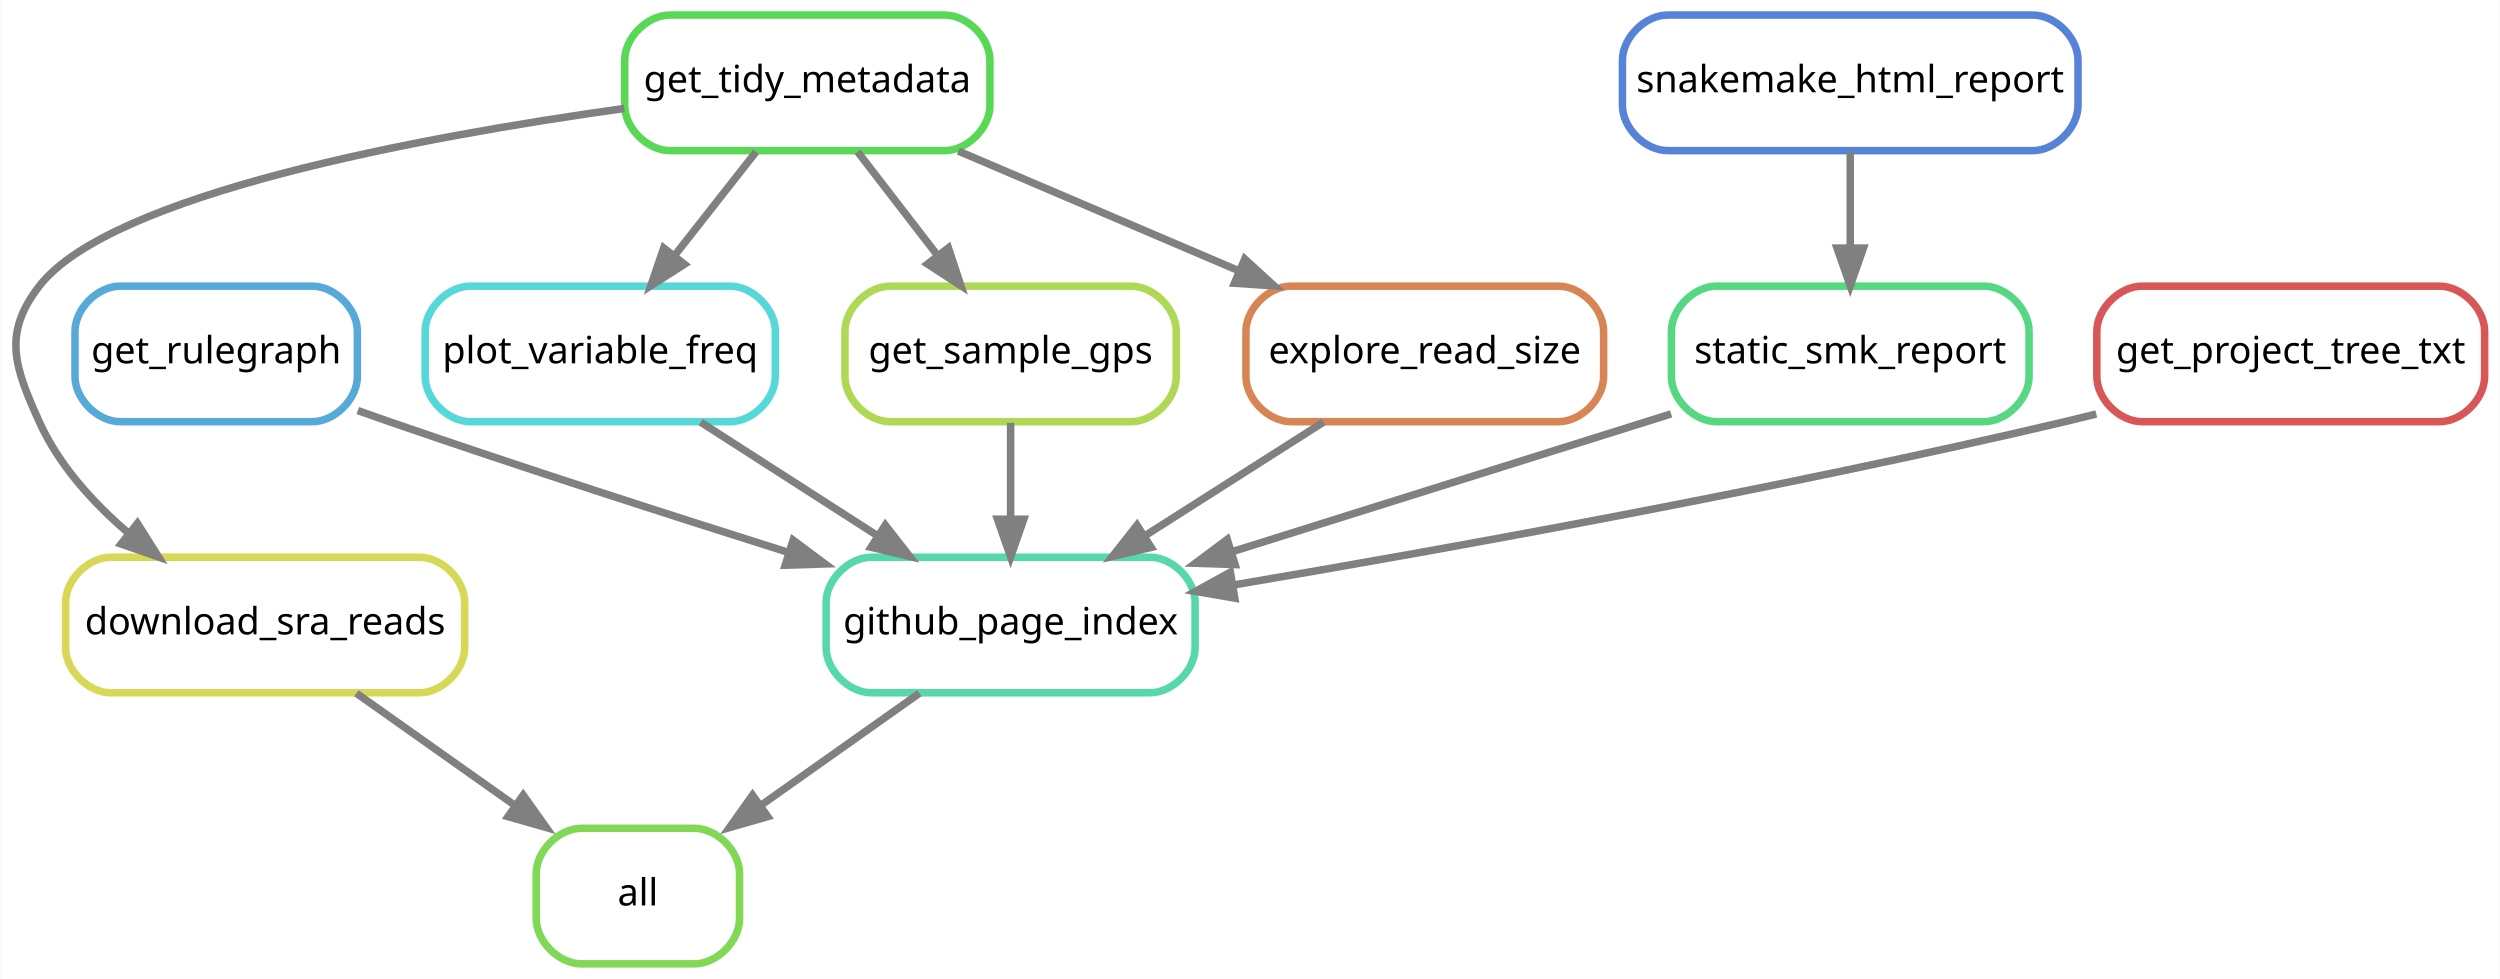
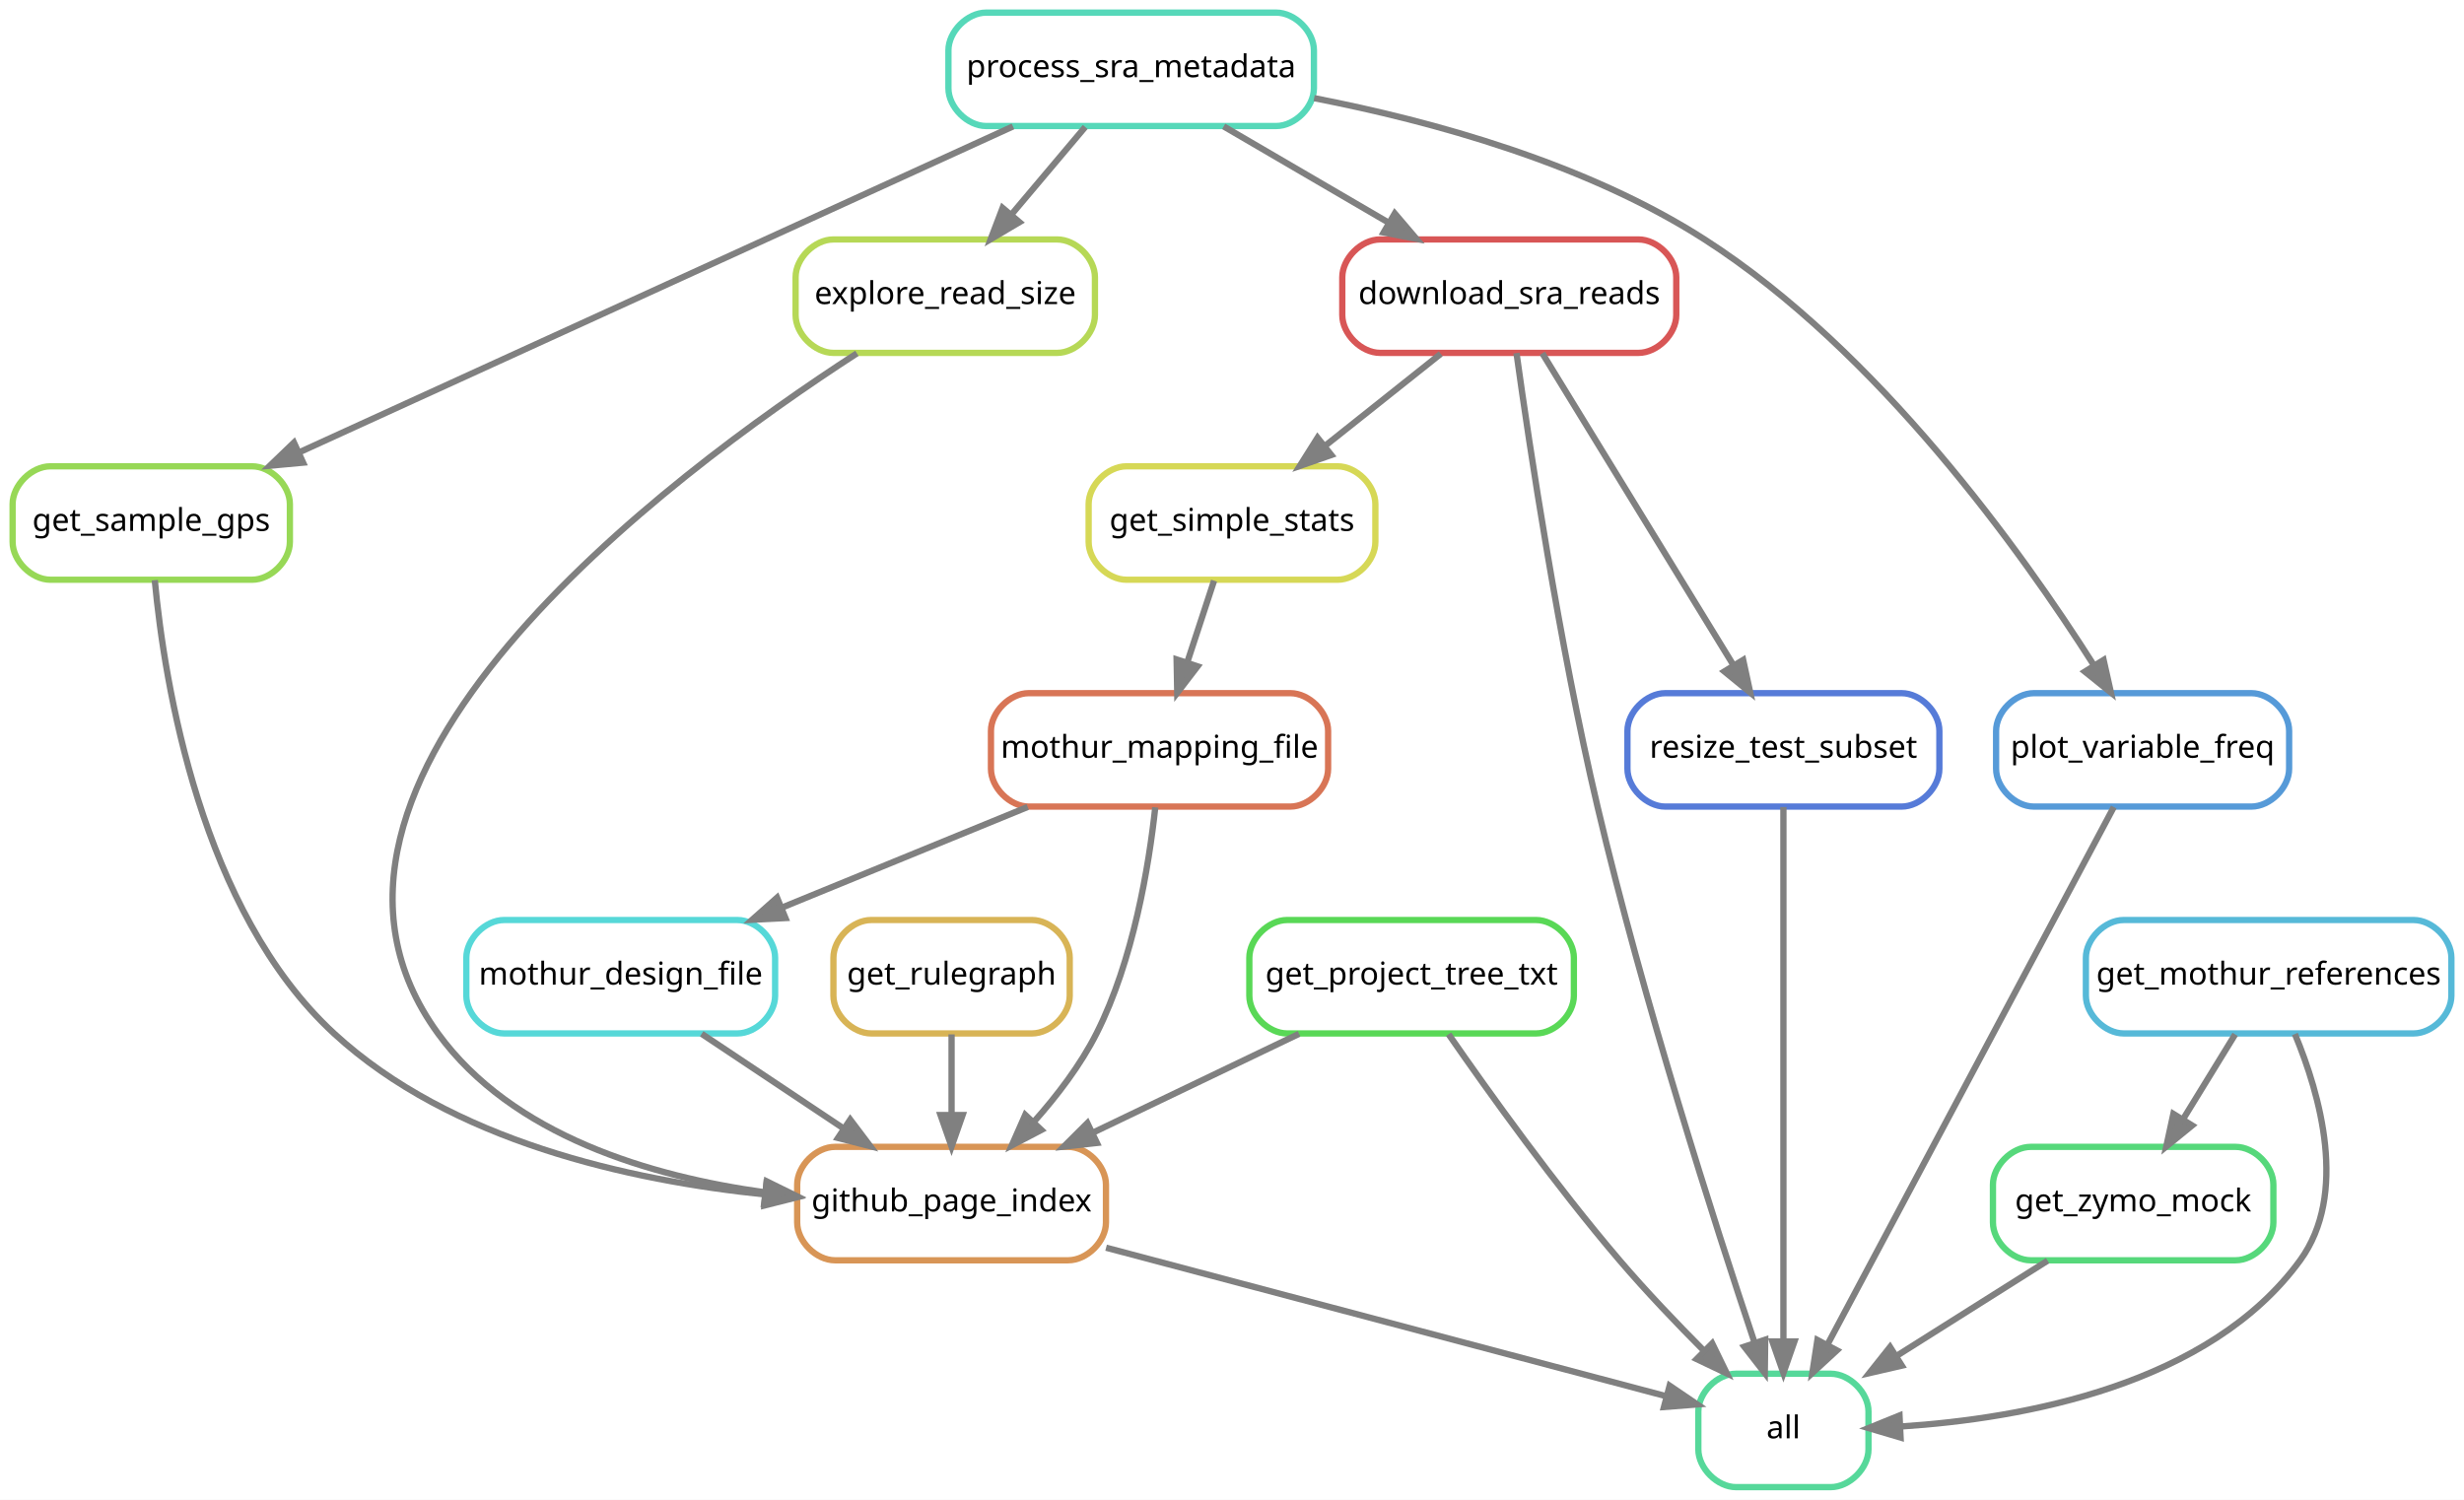
- <svg xmlns="http://www.w3.org/2000/svg" width="664pt" height="260pt" viewBox="0.00 0.00 663.84 260.00">
-   <g id="graph0" class="graph" transform="scale(1 1) rotate(0) translate(4 256)">
-     <polygon fill="white" stroke="none" points="-4,4 -4,-256 659.84,-256 659.84,4 -4,4" />
+ <svg xmlns="http://www.w3.org/2000/svg" width="782pt" height="476pt" viewBox="0.00 0.00 782.00 476.00">
+   <g id="graph0" class="graph" transform="scale(1 1) rotate(0) translate(4 472)">
+     <polygon fill="white" stroke="none" points="-4,4 -4,-472 778,-472 778,4 -4,4" />
    <g id="node1" class="node">
-       <path fill="none" stroke="#80d856" stroke-width="2" d="M180.34,-36C180.34,-36 150.34,-36 150.34,-36 144.34,-36 138.34,-30 138.34,-24 138.34,-24 138.34,-12 138.34,-12 138.34,-6 144.34,0 150.34,0 150.34,0 180.34,0 180.34,0 186.34,0 192.34,-6 192.34,-12 192.34,-12 192.34,-24 192.34,-24 192.34,-30 186.34,-36 180.34,-36" />
-       <text text-anchor="middle" x="165.34" y="-15.5" font-family="sans" font-size="10.00">all</text>
+       <path fill="none" stroke="#56d89a" stroke-width="2" d="M577,-36C577,-36 547,-36 547,-36 541,-36 535,-30 535,-24 535,-24 535,-12 535,-12 535,-6 541,0 547,0 547,0 577,0 577,0 583,0 589,-6 589,-12 589,-12 589,-24 589,-24 589,-30 583,-36 577,-36" />
+       <text text-anchor="middle" x="562" y="-15.5" font-family="sans" font-size="10.00">all</text>
    </g>
    <g id="node2" class="node">
-       <path fill="none" stroke="#56d8a9" stroke-width="2" d="M301.34,-108C301.34,-108 227.34,-108 227.34,-108 221.34,-108 215.34,-102 215.34,-96 215.34,-96 215.34,-84 215.34,-84 215.34,-78 221.34,-72 227.34,-72 227.34,-72 301.34,-72 301.34,-72 307.34,-72 313.34,-78 313.34,-84 313.34,-84 313.34,-96 313.34,-96 313.34,-102 307.34,-108 301.34,-108" />
-       <text text-anchor="middle" x="264.34" y="-87.5" font-family="sans" font-size="10.00">github_page_index</text>
+       <path fill="none" stroke="#d89556" stroke-width="2" d="M335,-108C335,-108 261,-108 261,-108 255,-108 249,-102 249,-96 249,-96 249,-84 249,-84 249,-78 255,-72 261,-72 261,-72 335,-72 335,-72 341,-72 347,-78 347,-84 347,-84 347,-96 347,-96 347,-102 341,-108 335,-108" />
+       <text text-anchor="middle" x="298" y="-87.5" font-family="sans" font-size="10.00">github_page_index</text>
+     </g>
+     <g id="edge6" class="edge">
+       <path fill="none" stroke="grey" stroke-width="2" d="M347.04,-76C398.58,-62.33 478.49,-41.14 524.99,-28.81" />
+       <polygon fill="grey" stroke="grey" stroke-width="2" points="525.89,-32.2 534.66,-26.25 524.09,-25.43 525.89,-32.2" />
+     </g>
+     <g id="node3" class="node">
+       <path fill="none" stroke="#d8b456" stroke-width="2" d="M323.5,-180C323.5,-180 272.5,-180 272.5,-180 266.5,-180 260.5,-174 260.5,-168 260.5,-168 260.5,-156 260.5,-156 260.5,-150 266.5,-144 272.5,-144 272.5,-144 323.5,-144 323.5,-144 329.5,-144 335.5,-150 335.5,-156 335.5,-156 335.5,-168 335.5,-168 335.5,-174 329.5,-180 323.5,-180" />
+       <text text-anchor="middle" x="298" y="-159.5" font-family="sans" font-size="10.00">get_rulegraph</text>
+     </g>
+     <g id="edge9" class="edge">
+       <path fill="none" stroke="grey" stroke-width="2" d="M298,-143.7C298,-135.98 298,-126.71 298,-118.11" />
+       <polygon fill="grey" stroke="grey" stroke-width="2" points="301.5,-118.1 298,-108.1 294.5,-118.1 301.5,-118.1" />
+     </g>
+     <g id="node4" class="node">
+       <path fill="none" stroke="#97d856" stroke-width="2" d="M76,-324C76,-324 12,-324 12,-324 6,-324 0,-318 0,-312 0,-312 0,-300 0,-300 0,-294 6,-288 12,-288 12,-288 76,-288 76,-288 82,-288 88,-294 88,-300 88,-300 88,-312 88,-312 88,-318 82,-324 76,-324" />
+       <text text-anchor="middle" x="44" y="-303.5" font-family="sans" font-size="10.00">get_sample_gps</text>
+     </g>
+     <g id="edge10" class="edge">
+       <path fill="none" stroke="grey" stroke-width="2" d="M45.12,-287.86C48.22,-255 59.72,-182.96 102,-144 139.08,-109.83 195.91,-97.3 238.85,-92.89" />
+       <polygon fill="grey" stroke="grey" stroke-width="2" points="239.24,-96.37 248.89,-91.98 238.61,-89.4 239.24,-96.37" />
+     </g>
+     <g id="node5" class="node">
+       <path fill="none" stroke="#56d8b9" stroke-width="2" d="M401,-468C401,-468 309,-468 309,-468 303,-468 297,-462 297,-456 297,-456 297,-444 297,-444 297,-438 303,-432 309,-432 309,-432 401,-432 401,-432 407,-432 413,-438 413,-444 413,-444 413,-456 413,-456 413,-462 407,-468 401,-468" />
+       <text text-anchor="middle" x="355" y="-447.5" font-family="sans" font-size="10.00">process_sra_metadata</text>
+     </g>
+     <g id="edge14" class="edge">
+       <path fill="none" stroke="grey" stroke-width="2" d="M317.49,-431.87C260.63,-405.91 152.72,-356.64 90.81,-328.37" />
+       <polygon fill="grey" stroke="grey" stroke-width="2" points="92.2,-325.16 81.65,-324.19 89.29,-331.53 92.2,-325.16" />
+     </g>
+     <g id="node7" class="node">
+       <path fill="none" stroke="#b6d856" stroke-width="2" d="M331.5,-396C331.5,-396 260.5,-396 260.5,-396 254.5,-396 248.5,-390 248.5,-384 248.5,-384 248.5,-372 248.5,-372 248.5,-366 254.5,-360 260.5,-360 260.5,-360 331.5,-360 331.5,-360 337.5,-360 343.5,-366 343.5,-372 343.5,-372 343.5,-384 343.5,-384 343.5,-390 337.5,-396 331.5,-396" />
+       <text text-anchor="middle" x="296" y="-375.5" font-family="sans" font-size="10.00">explore_read_size</text>
+     </g>
+     <g id="edge15" class="edge">
+       <path fill="none" stroke="grey" stroke-width="2" d="M340.42,-431.7C333.34,-423.3 324.72,-413.07 316.95,-403.86" />
+       <polygon fill="grey" stroke="grey" stroke-width="2" points="319.54,-401.49 310.42,-396.1 314.19,-406.01 319.54,-401.49" />
+     </g>
+     <g id="node10" class="node">
+       <path fill="none" stroke="#d85656" stroke-width="2" d="M516,-396C516,-396 434,-396 434,-396 428,-396 422,-390 422,-384 422,-384 422,-372 422,-372 422,-366 428,-360 434,-360 434,-360 516,-360 516,-360 522,-360 528,-366 528,-372 528,-372 528,-384 528,-384 528,-390 522,-396 516,-396" />
+       <text text-anchor="middle" x="475" y="-375.5" font-family="sans" font-size="10.00">download_sra_reads</text>
+     </g>
+     <g id="edge18" class="edge">
+       <path fill="none" stroke="grey" stroke-width="2" d="M384.36,-431.88C400.05,-422.72 419.56,-411.34 436.45,-401.48" />
+       <polygon fill="grey" stroke="grey" stroke-width="2" points="438.66,-404.25 445.53,-396.19 435.13,-398.21 438.66,-404.25" />
+     </g>
+     <g id="node12" class="node">
+       <path fill="none" stroke="#569ad8" stroke-width="2" d="M710.5,-252C710.5,-252 641.5,-252 641.5,-252 635.5,-252 629.5,-246 629.5,-240 629.5,-240 629.5,-228 629.5,-228 629.5,-222 635.5,-216 641.5,-216 641.5,-216 710.5,-216 710.5,-216 716.5,-216 722.5,-222 722.5,-228 722.5,-228 722.5,-240 722.5,-240 722.5,-246 716.5,-252 710.5,-252" />
+       <text text-anchor="middle" x="676" y="-231.5" font-family="sans" font-size="10.00">plot_variable_freq</text>
+     </g>
+     <g id="edge20" class="edge">
+       <path fill="none" stroke="grey" stroke-width="2" d="M413.07,-440.85C450.69,-433.54 499.48,-420.1 537,-396 592.19,-360.55 637.71,-296.78 660.41,-261.06" />
+       <polygon fill="grey" stroke="grey" stroke-width="2" points="663.62,-262.53 665.94,-252.2 657.68,-258.83 663.62,-262.53" />
+     </g>
+     <g id="node6" class="node">
+       <path fill="none" stroke="#59d856" stroke-width="2" d="M483.5,-180C483.5,-180 404.5,-180 404.5,-180 398.5,-180 392.5,-174 392.5,-168 392.5,-168 392.5,-156 392.5,-156 392.5,-150 398.5,-144 404.5,-144 404.5,-144 483.5,-144 483.5,-144 489.5,-144 495.5,-150 495.5,-156 495.5,-156 495.5,-168 495.5,-168 495.5,-174 489.5,-180 483.5,-180" />
+       <text text-anchor="middle" x="444" y="-159.5" font-family="sans" font-size="10.00">get_project_tree_txt</text>
+     </g>
+     <g id="edge4" class="edge">
+       <path fill="none" stroke="grey" stroke-width="2" d="M455.74,-143.74C468.45,-125.4 489.63,-95.84 510,-72 518.37,-62.2 528.14,-51.97 536.93,-43.14" />
+       <polygon fill="grey" stroke="grey" stroke-width="2" points="539.4,-45.62 544.04,-36.09 534.47,-40.65 539.4,-45.62" />
+     </g>
+     <g id="edge12" class="edge">
+       <path fill="none" stroke="grey" stroke-width="2" d="M408.28,-143.88C388.5,-134.39 363.73,-122.51 342.67,-112.42" />
+       <polygon fill="grey" stroke="grey" stroke-width="2" points="344.13,-109.24 333.6,-108.07 341.1,-115.55 344.13,-109.24" />
+     </g>
+     <g id="edge11" class="edge">
+       <path fill="none" stroke="grey" stroke-width="2" d="M267.96,-359.85C207.98,-321.02 77.21,-223.56 135,-144 158.58,-111.54 202.53,-98.57 238.86,-93.56" />
+       <polygon fill="grey" stroke="grey" stroke-width="2" points="239.37,-97.03 248.88,-92.35 238.53,-90.08 239.37,-97.03" />
+     </g>
+     <g id="node8" class="node">
+       <path fill="none" stroke="#d87556" stroke-width="2" d="M405.5,-252C405.5,-252 322.5,-252 322.5,-252 316.5,-252 310.5,-246 310.5,-240 310.5,-240 310.5,-228 310.5,-228 310.5,-222 316.5,-216 322.5,-216 322.5,-216 405.5,-216 405.5,-216 411.5,-216 417.5,-222 417.5,-228 417.5,-228 417.5,-240 417.5,-240 417.5,-246 411.5,-252 405.5,-252" />
+       <text text-anchor="middle" x="364" y="-231.5" font-family="sans" font-size="10.00">mothur_mapping_file</text>
+     </g>
+     <g id="edge8" class="edge">
+       <path fill="none" stroke="grey" stroke-width="2" d="M362.65,-215.76C360.63,-197.19 355.71,-167.18 344,-144 338.92,-133.95 331.51,-124.24 324.11,-115.95" />
+       <polygon fill="grey" stroke="grey" stroke-width="2" points="326.49,-113.37 317.11,-108.46 321.38,-118.15 326.49,-113.37" />
+     </g>
+     <g id="node11" class="node">
+       <path fill="none" stroke="#56d8d8" stroke-width="2" d="M230,-180C230,-180 156,-180 156,-180 150,-180 144,-174 144,-168 144,-168 144,-156 144,-156 144,-150 150,-144 156,-144 156,-144 230,-144 230,-144 236,-144 242,-150 242,-156 242,-156 242,-168 242,-168 242,-174 236,-180 230,-180" />
+       <text text-anchor="middle" x="193" y="-159.5" font-family="sans" font-size="10.00">mothur_design_file</text>
+     </g>
+     <g id="edge19" class="edge">
+       <path fill="none" stroke="grey" stroke-width="2" d="M322.17,-215.88C298.58,-206.22 268.94,-194.09 244,-183.88" />
+       <polygon fill="grey" stroke="grey" stroke-width="2" points="245.28,-180.62 234.7,-180.07 242.62,-187.1 245.28,-180.62" />
+     </g>
+     <g id="node9" class="node">
+       <path fill="none" stroke="#d6d856" stroke-width="2" d="M420.5,-324C420.5,-324 353.5,-324 353.5,-324 347.5,-324 341.5,-318 341.5,-312 341.5,-312 341.5,-300 341.5,-300 341.5,-294 347.5,-288 353.5,-288 353.5,-288 420.5,-288 420.5,-288 426.5,-288 432.5,-294 432.5,-300 432.5,-300 432.5,-312 432.5,-312 432.5,-318 426.5,-324 420.5,-324" />
+       <text text-anchor="middle" x="387" y="-303.5" font-family="sans" font-size="10.00">get_simple_stats</text>
+     </g>
+     <g id="edge16" class="edge">
+       <path fill="none" stroke="grey" stroke-width="2" d="M381.31,-287.7C378.75,-279.9 375.67,-270.51 372.82,-261.83" />
+       <polygon fill="grey" stroke="grey" stroke-width="2" points="376.07,-260.51 369.62,-252.1 369.42,-262.7 376.07,-260.51" />
    </g>
    <g id="edge1" class="edge">
-       <path fill="none" stroke="grey" stroke-width="2" d="M240.12,-71.88C227.42,-62.89 211.67,-51.76 197.91,-42.03" />
-       <polygon fill="grey" stroke="grey" stroke-width="2" points="199.83,-39.11 189.65,-36.19 195.79,-44.82 199.83,-39.11" />
+       <path fill="none" stroke="grey" stroke-width="2" d="M477.29,-359.94C481.4,-330.41 490.76,-267.91 503,-216 517.53,-154.38 540.24,-83.6 552.83,-45.92" />
+       <polygon fill="grey" stroke="grey" stroke-width="2" points="556.22,-46.8 556.09,-36.21 549.59,-44.57 556.22,-46.8" />
    </g>
-     <g id="node3" class="node">
-       <path fill="none" stroke="#56a9d8" stroke-width="2" d="M78.84,-180C78.84,-180 27.84,-180 27.84,-180 21.84,-180 15.84,-174 15.84,-168 15.84,-168 15.84,-156 15.84,-156 15.84,-150 21.84,-144 27.84,-144 27.84,-144 78.84,-144 78.84,-144 84.84,-144 90.84,-150 90.84,-156 90.84,-156 90.84,-168 90.84,-168 90.84,-174 84.84,-180 78.84,-180" />
-       <text text-anchor="middle" x="53.34" y="-159.5" font-family="sans" font-size="10.00">get_rulegraph</text>
+     <g id="edge17" class="edge">
+       <path fill="none" stroke="grey" stroke-width="2" d="M453.25,-359.7C442.16,-350.88 428.53,-340.03 416.51,-330.47" />
+       <polygon fill="grey" stroke="grey" stroke-width="2" points="418.51,-327.59 408.5,-324.1 414.15,-333.07 418.51,-327.59" />
    </g>
-     <g id="edge8" class="edge">
-       <path fill="none" stroke="grey" stroke-width="2" d="M90.95,-146.95C93.78,-145.94 96.6,-144.94 99.34,-144 134.24,-131.95 173.6,-119.28 205.12,-109.34" />
-       <polygon fill="grey" stroke="grey" stroke-width="2" points="206.57,-112.55 215.06,-106.22 204.47,-105.88 206.57,-112.55" />
+     <g id="node13" class="node">
+       <path fill="none" stroke="#567bd8" stroke-width="2" d="M599.5,-252C599.5,-252 524.5,-252 524.5,-252 518.5,-252 512.5,-246 512.5,-240 512.5,-240 512.5,-228 512.5,-228 512.5,-222 518.5,-216 524.5,-216 524.5,-216 599.5,-216 599.5,-216 605.5,-216 611.5,-222 611.5,-228 611.5,-228 611.5,-240 611.5,-240 611.5,-246 605.5,-252 599.5,-252" />
+       <text text-anchor="middle" x="562" y="-231.5" font-family="sans" font-size="10.00">resize_test_subset</text>
    </g>
-     <g id="node4" class="node">
-       <path fill="none" stroke="#56d8d8" stroke-width="2" d="M189.84,-180C189.84,-180 120.84,-180 120.84,-180 114.84,-180 108.84,-174 108.84,-168 108.84,-168 108.84,-156 108.84,-156 108.84,-150 114.84,-144 120.84,-144 120.84,-144 189.84,-144 189.84,-144 195.84,-144 201.84,-150 201.84,-156 201.84,-156 201.84,-168 201.84,-168 201.84,-174 195.84,-180 189.84,-180" />
-       <text text-anchor="middle" x="155.34" y="-159.5" font-family="sans" font-size="10.00">plot_variable_freq</text>
+     <g id="edge21" class="edge">
+       <path fill="none" stroke="grey" stroke-width="2" d="M485.49,-359.87C500.58,-335.24 528.52,-289.64 546.14,-260.88" />
+       <polygon fill="grey" stroke="grey" stroke-width="2" points="549.23,-262.54 551.47,-252.19 543.26,-258.89 549.23,-262.54" />
+     </g>
+     <g id="edge13" class="edge">
+       <path fill="none" stroke="grey" stroke-width="2" d="M218.69,-143.88C232.29,-134.81 249.17,-123.55 263.86,-113.76" />
+       <polygon fill="grey" stroke="grey" stroke-width="2" points="265.84,-116.65 272.22,-108.19 261.95,-110.82 265.84,-116.65" />
+     </g>
+     <g id="edge2" class="edge">
+       <path fill="none" stroke="grey" stroke-width="2" d="M666.86,-215.85C646.98,-178.52 599.66,-89.69 575.99,-45.26" />
+       <polygon fill="grey" stroke="grey" stroke-width="2" points="578.97,-43.41 571.18,-36.23 572.79,-46.7 578.97,-43.41" />
    </g>
    <g id="edge7" class="edge">
-       <path fill="none" stroke="grey" stroke-width="2" d="M182,-143.88C196.12,-134.81 213.65,-123.55 228.9,-113.76" />
-       <polygon fill="grey" stroke="grey" stroke-width="2" points="231.05,-116.54 237.57,-108.19 227.27,-110.65 231.05,-116.54" />
+       <path fill="none" stroke="grey" stroke-width="2" d="M562,-215.85C562,-178.83 562,-91.18 562,-46.39" />
+       <polygon fill="grey" stroke="grey" stroke-width="2" points="565.5,-46.23 562,-36.23 558.5,-46.23 565.5,-46.23" />
    </g>
-     <g id="node5" class="node">
-       <path fill="none" stroke="#59d856" stroke-width="2" d="M246.84,-252C246.84,-252 173.84,-252 173.84,-252 167.84,-252 161.84,-246 161.84,-240 161.84,-240 161.84,-228 161.84,-228 161.84,-222 167.84,-216 173.84,-216 173.84,-216 246.84,-216 246.84,-216 252.84,-216 258.84,-222 258.84,-228 258.84,-228 258.84,-240 258.84,-240 258.84,-246 252.84,-252 246.84,-252" />
-       <text text-anchor="middle" x="210.34" y="-231.5" font-family="sans" font-size="10.00">get_tidy_metadata</text>
+     <g id="node14" class="node">
+       <path fill="none" stroke="#56b9d8" stroke-width="2" d="M762,-180C762,-180 670,-180 670,-180 664,-180 658,-174 658,-168 658,-168 658,-156 658,-156 658,-150 664,-144 670,-144 670,-144 762,-144 762,-144 768,-144 774,-150 774,-156 774,-156 774,-168 774,-168 774,-174 768,-180 762,-180" />
+       <text text-anchor="middle" x="716" y="-159.5" font-family="sans" font-size="10.00">get_mothur_references</text>
    </g>
-     <g id="edge9" class="edge">
-       <path fill="none" stroke="grey" stroke-width="2" d="M196.74,-215.7C190.22,-207.39 182.27,-197.28 175.09,-188.14" />
-       <polygon fill="grey" stroke="grey" stroke-width="2" points="177.71,-185.81 168.78,-180.1 172.2,-190.13 177.71,-185.81" />
+     <g id="edge3" class="edge">
+       <path fill="none" stroke="grey" stroke-width="2" d="M724.33,-143.82C732.37,-124.47 741.28,-93 726,-72 697.19,-32.42 638.22,-21.78 599.4,-19.26" />
+       <polygon fill="grey" stroke="grey" stroke-width="2" points="599.19,-15.74 589.03,-18.75 598.85,-22.74 599.19,-15.74" />
    </g>
-     <g id="node6" class="node">
-       <path fill="none" stroke="#afd856" stroke-width="2" d="M296.34,-180C296.34,-180 232.34,-180 232.34,-180 226.34,-180 220.34,-174 220.34,-168 220.34,-168 220.34,-156 220.34,-156 220.34,-150 226.34,-144 232.34,-144 232.34,-144 296.34,-144 296.34,-144 302.34,-144 308.34,-150 308.34,-156 308.34,-156 308.34,-168 308.34,-168 308.34,-174 302.34,-180 296.34,-180" />
-       <text text-anchor="middle" x="264.34" y="-159.5" font-family="sans" font-size="10.00">get_sample_gps</text>
+     <g id="node15" class="node">
+       <path fill="none" stroke="#56d87b" stroke-width="2" d="M705.5,-108C705.5,-108 640.5,-108 640.5,-108 634.5,-108 628.5,-102 628.5,-96 628.5,-96 628.5,-84 628.5,-84 628.5,-78 634.5,-72 640.5,-72 640.5,-72 705.5,-72 705.5,-72 711.5,-72 717.5,-78 717.5,-84 717.5,-84 717.5,-96 717.5,-96 717.5,-102 711.5,-108 705.5,-108" />
+       <text text-anchor="middle" x="673" y="-87.5" font-family="sans" font-size="10.00">get_zymo_mock</text>
    </g>
-     <g id="edge10" class="edge">
-       <path fill="none" stroke="grey" stroke-width="2" d="M223.69,-215.7C230.09,-207.39 237.9,-197.28 244.94,-188.14" />
-       <polygon fill="grey" stroke="grey" stroke-width="2" points="247.81,-190.16 251.14,-180.1 242.26,-185.88 247.81,-190.16" />
-     </g>
-     <g id="node10" class="node">
-       <path fill="none" stroke="#d88556" stroke-width="2" d="M409.84,-180C409.84,-180 338.84,-180 338.84,-180 332.84,-180 326.84,-174 326.84,-168 326.84,-168 326.84,-156 326.84,-156 326.84,-150 332.84,-144 338.84,-144 338.84,-144 409.84,-144 409.84,-144 415.84,-144 421.84,-150 421.84,-156 421.84,-156 421.84,-168 421.84,-168 421.84,-174 415.84,-180 409.84,-180" />
-       <text text-anchor="middle" x="374.34" y="-159.5" font-family="sans" font-size="10.00">explore_read_size</text>
-     </g>
-     <g id="edge12" class="edge">
-       <path fill="none" stroke="grey" stroke-width="2" d="M250.46,-215.88C272.98,-206.26 301.26,-194.19 325.11,-184.01" />
-       <polygon fill="grey" stroke="grey" stroke-width="2" points="326.53,-187.21 334.35,-180.07 323.78,-180.77 326.53,-187.21" />
-     </g>
-     <g id="node11" class="node">
-       <path fill="none" stroke="#d6d856" stroke-width="2" d="M107.34,-108C107.34,-108 25.34,-108 25.34,-108 19.34,-108 13.34,-102 13.34,-96 13.34,-96 13.34,-84 13.34,-84 13.34,-78 19.34,-72 25.34,-72 25.34,-72 107.34,-72 107.34,-72 113.34,-72 119.34,-78 119.34,-84 119.34,-84 119.34,-96 119.34,-96 119.34,-102 113.34,-108 107.34,-108" />
-       <text text-anchor="middle" x="66.34" y="-87.5" font-family="sans" font-size="10.00">download_sra_reads</text>
-     </g>
-     <g id="edge13" class="edge">
-       <path fill="none" stroke="grey" stroke-width="2" d="M161.74,-227.2C107.61,-219.63 25.2,-204.39 6.34,-180 -3.45,-167.34 -0.24,-158.59 6.34,-144 11.52,-132.52 20.55,-122.52 30.05,-114.4" />
-       <polygon fill="grey" stroke="grey" stroke-width="2" points="32.42,-116.99 38.08,-108.03 28.07,-111.51 32.42,-116.99" />
+     <g id="edge22" class="edge">
+       <path fill="none" stroke="grey" stroke-width="2" d="M705.37,-143.7C700.37,-135.56 694.31,-125.69 688.79,-116.7" />
+       <polygon fill="grey" stroke="grey" stroke-width="2" points="691.72,-114.79 683.51,-108.1 685.76,-118.46 691.72,-114.79" />
    </g>
    <g id="edge5" class="edge">
-       <path fill="none" stroke="grey" stroke-width="2" d="M264.34,-143.7C264.34,-135.98 264.34,-126.71 264.34,-118.11" />
-       <polygon fill="grey" stroke="grey" stroke-width="2" points="267.84,-118.1 264.34,-108.1 260.84,-118.1 267.84,-118.1" />
-     </g>
-     <g id="node7" class="node">
-       <path fill="none" stroke="#56d882" stroke-width="2" d="M522.84,-180C522.84,-180 451.84,-180 451.84,-180 445.84,-180 439.84,-174 439.84,-168 439.84,-168 439.84,-156 439.84,-156 439.84,-150 445.84,-144 451.84,-144 451.84,-144 522.84,-144 522.84,-144 528.84,-144 534.84,-150 534.84,-156 534.84,-156 534.84,-168 534.84,-168 534.84,-174 528.84,-180 522.84,-180" />
-       <text text-anchor="middle" x="487.34" y="-159.5" font-family="sans" font-size="10.00">static_smk_report</text>
-     </g>
-     <g id="edge6" class="edge">
-       <path fill="none" stroke="grey" stroke-width="2" d="M439.77,-146.07C405.75,-135.39 359.73,-120.94 323.36,-109.53" />
-       <polygon fill="grey" stroke="grey" stroke-width="2" points="323.96,-106.05 313.37,-106.39 321.87,-112.73 323.96,-106.05" />
-     </g>
-     <g id="node8" class="node">
-       <path fill="none" stroke="#5682d8" stroke-width="2" d="M535.84,-252C535.84,-252 438.84,-252 438.84,-252 432.84,-252 426.84,-246 426.84,-240 426.84,-240 426.84,-228 426.84,-228 426.84,-222 432.84,-216 438.84,-216 438.84,-216 535.84,-216 535.84,-216 541.84,-216 547.84,-222 547.84,-228 547.84,-228 547.84,-240 547.84,-240 547.84,-246 541.84,-252 535.84,-252" />
-       <text text-anchor="middle" x="487.34" y="-231.5" font-family="sans" font-size="10.00">snakemake_html_report</text>
-     </g>
-     <g id="edge11" class="edge">
-       <path fill="none" stroke="grey" stroke-width="2" d="M487.34,-215.7C487.34,-207.98 487.34,-198.71 487.34,-190.11" />
-       <polygon fill="grey" stroke="grey" stroke-width="2" points="490.84,-190.1 487.34,-180.1 483.84,-190.1 490.84,-190.1" />
-     </g>
-     <g id="node9" class="node">
-       <path fill="none" stroke="#d85656" stroke-width="2" d="M643.84,-180C643.84,-180 564.84,-180 564.84,-180 558.84,-180 552.84,-174 552.84,-168 552.84,-168 552.84,-156 552.84,-156 552.84,-150 558.84,-144 564.84,-144 564.84,-144 643.84,-144 643.84,-144 649.84,-144 655.84,-150 655.84,-156 655.84,-156 655.84,-168 655.84,-168 655.84,-174 649.84,-180 643.84,-180" />
-       <text text-anchor="middle" x="604.34" y="-159.5" font-family="sans" font-size="10.00">get_project_tree_txt</text>
-     </g>
-     <g id="edge3" class="edge">
-       <path fill="none" stroke="grey" stroke-width="2" d="M552.7,-146.05C549.88,-145.34 547.08,-144.65 544.34,-144 468.59,-126.14 380.21,-110.22 323.32,-100.59" />
-       <polygon fill="grey" stroke="grey" stroke-width="2" points="323.87,-97.14 313.43,-98.93 322.71,-104.04 323.87,-97.14" />
-     </g>
-     <g id="edge4" class="edge">
-       <path fill="none" stroke="grey" stroke-width="2" d="M347.43,-143.88C333.18,-134.81 315.49,-123.55 300.1,-113.76" />
-       <polygon fill="grey" stroke="grey" stroke-width="2" points="301.67,-110.61 291.35,-108.19 297.91,-116.51 301.67,-110.61" />
-     </g>
-     <g id="edge2" class="edge">
-       <path fill="none" stroke="grey" stroke-width="2" d="M90.56,-71.88C103.26,-62.89 119,-51.76 132.76,-42.03" />
-       <polygon fill="grey" stroke="grey" stroke-width="2" points="134.88,-44.82 141.03,-36.19 130.84,-39.11 134.88,-44.82" />
+       <path fill="none" stroke="grey" stroke-width="2" d="M645.85,-71.88C631.47,-62.81 613.62,-51.55 598.09,-41.76" />
+       <polygon fill="grey" stroke="grey" stroke-width="2" points="599.58,-38.56 589.26,-36.19 595.85,-44.48 599.58,-38.56" />
    </g>
  </g>
</svg>
